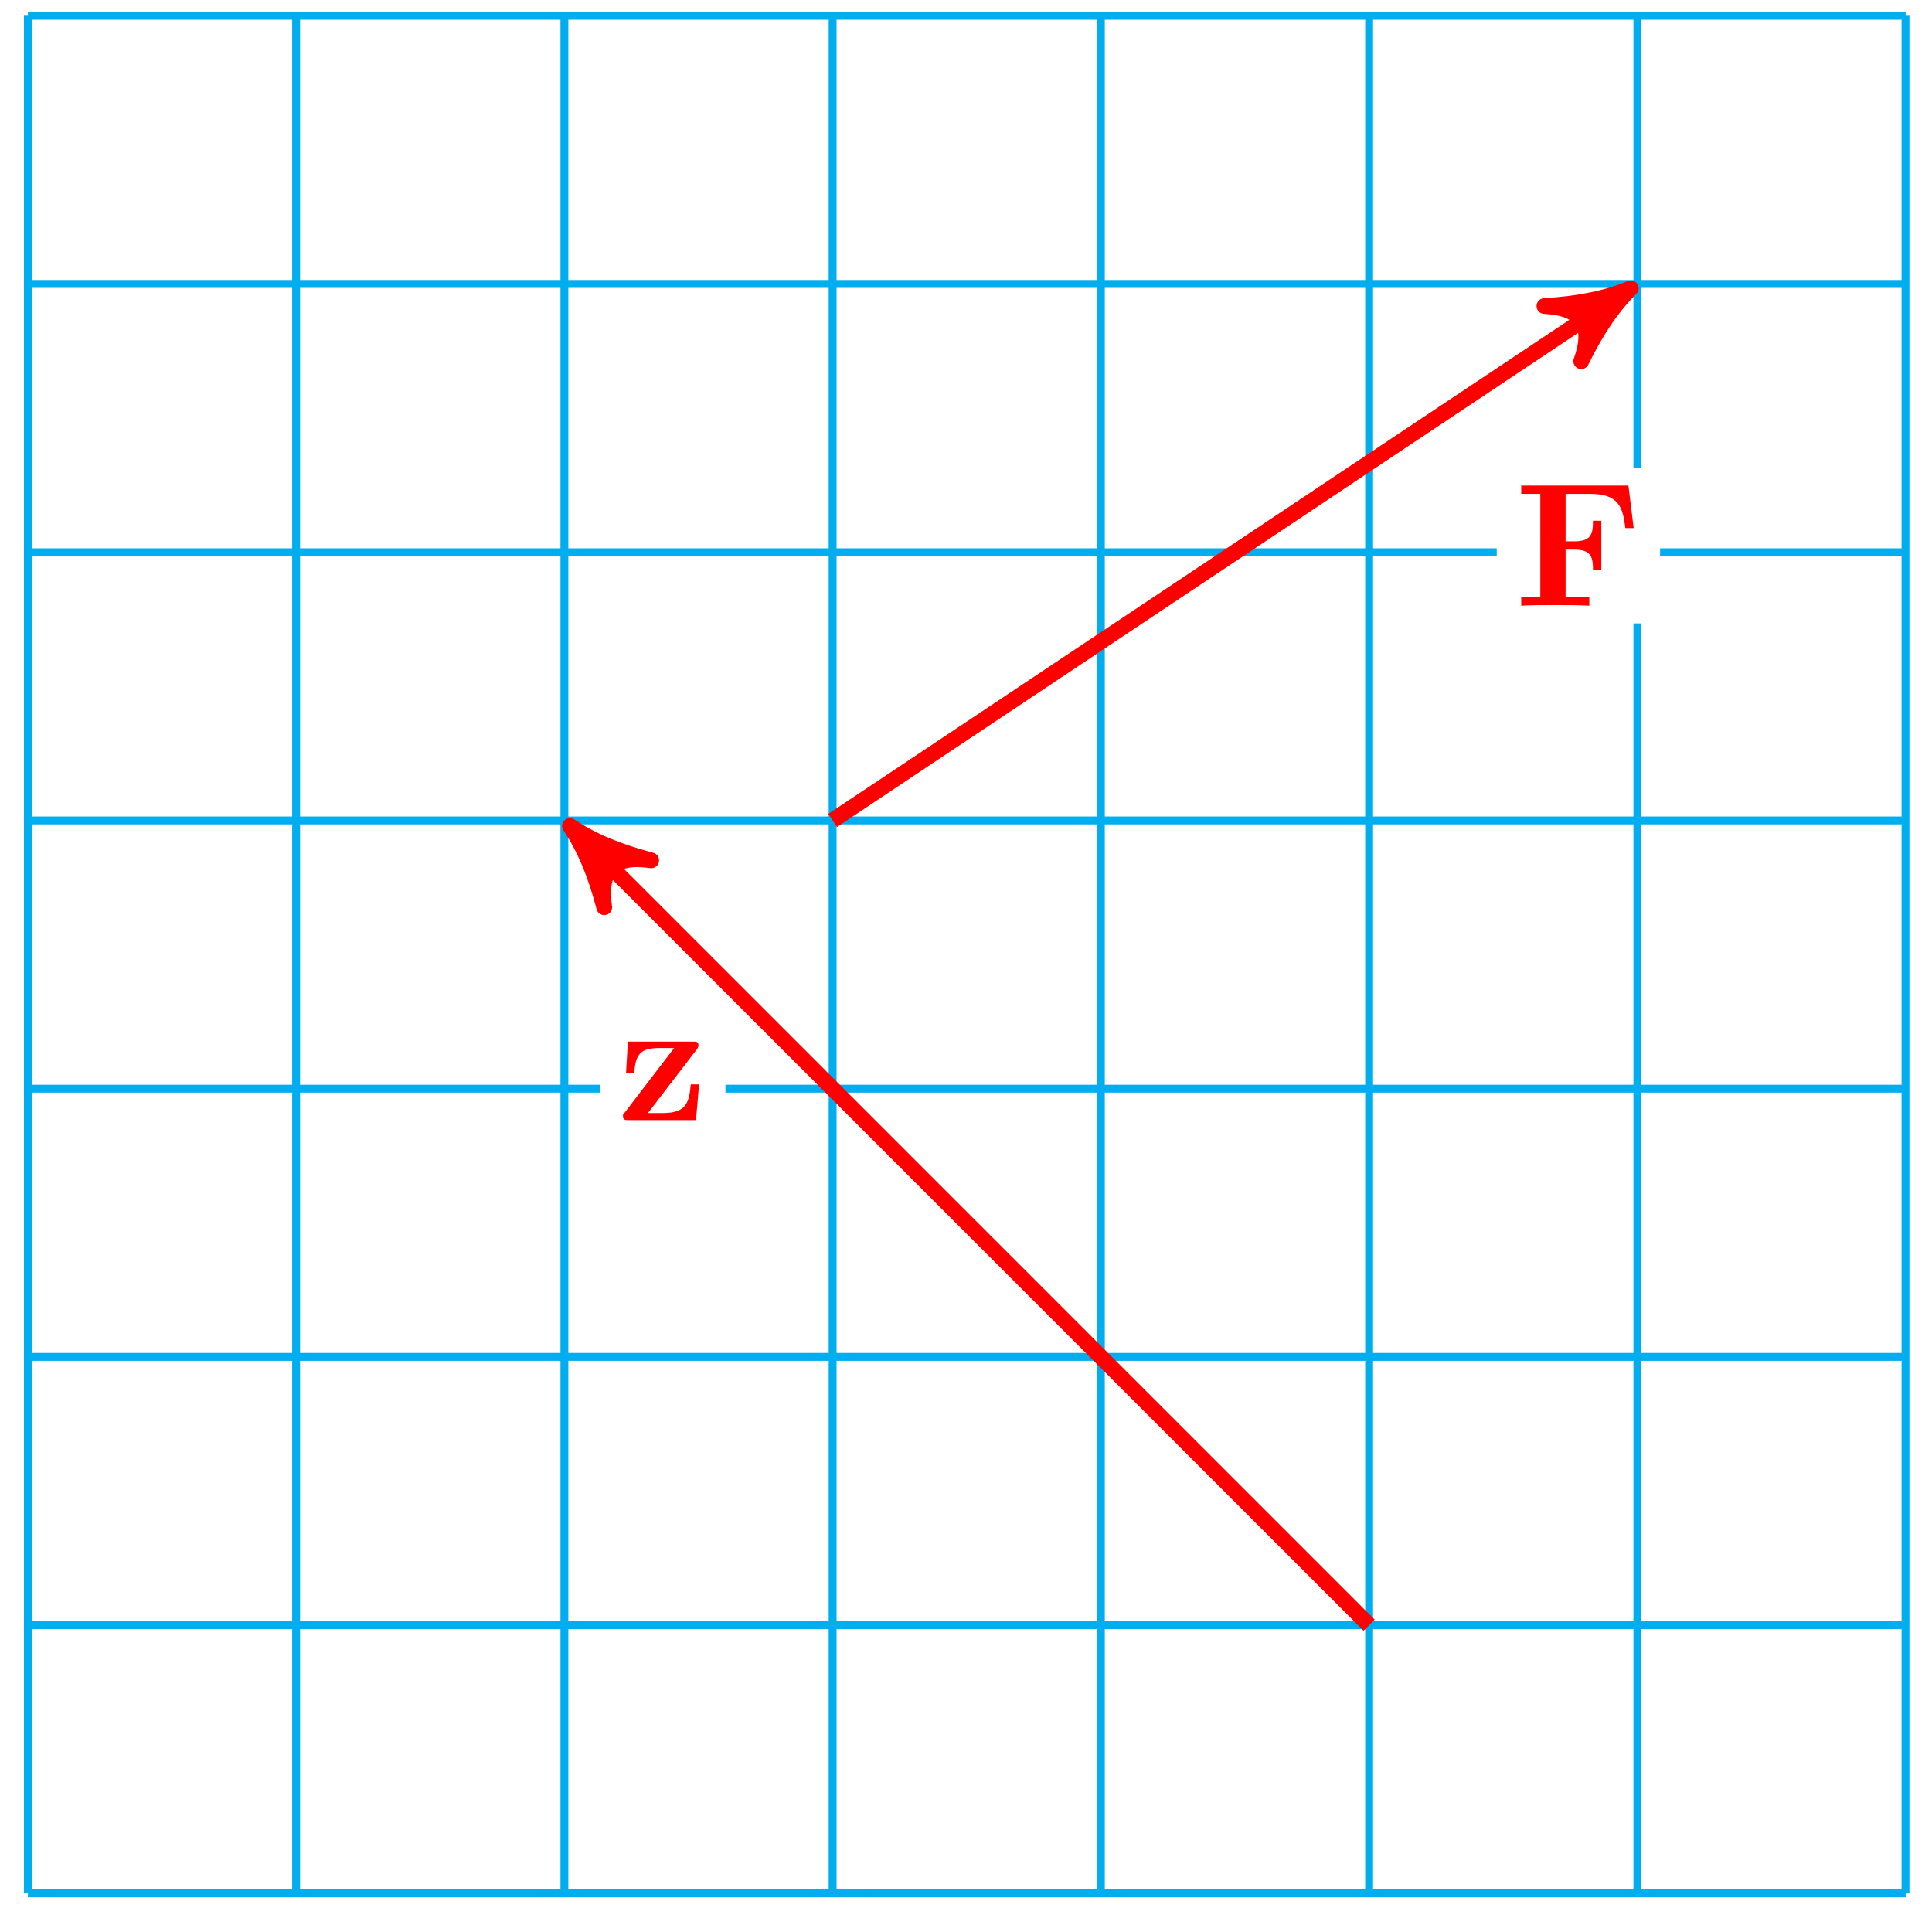
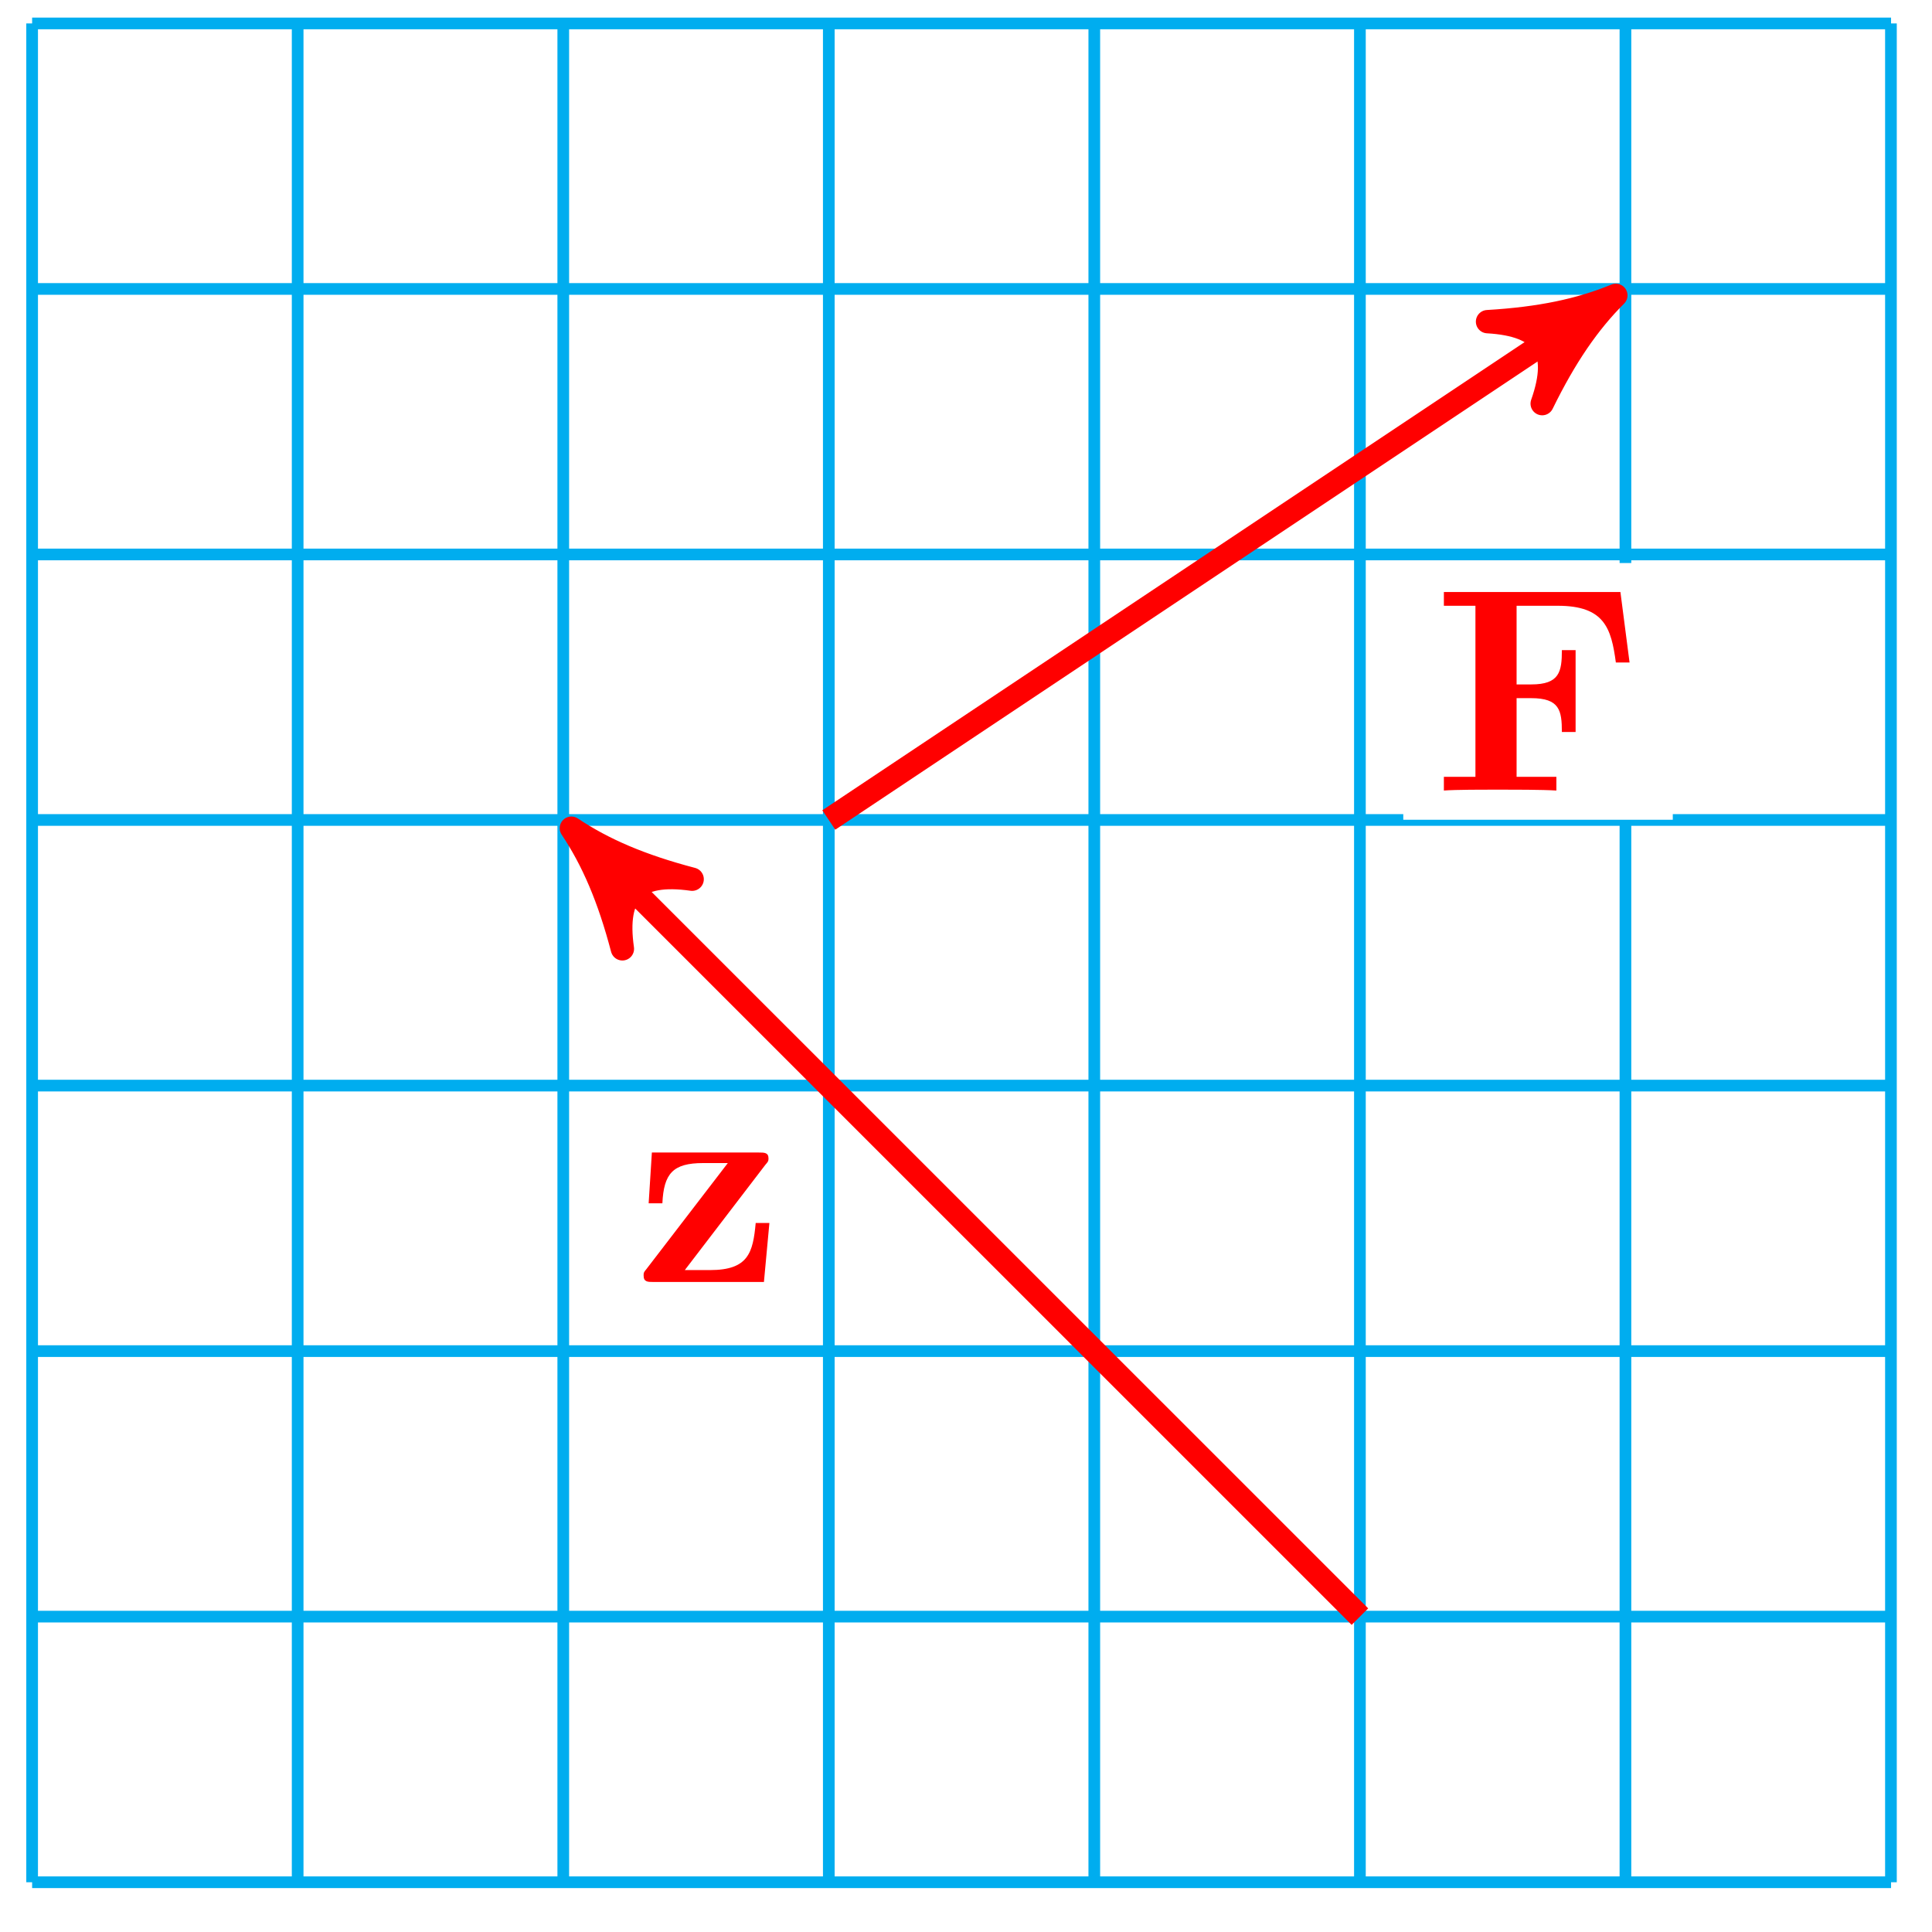
- <svg xmlns="http://www.w3.org/2000/svg" xmlns:xlink="http://www.w3.org/1999/xlink" width="98pt" height="98pt" viewBox="0 0 98 98" version="1.1">
+ <svg xmlns="http://www.w3.org/2000/svg" xmlns:xlink="http://www.w3.org/1999/xlink" width="66pt" height="66pt" viewBox="0 0 66 66" version="1.1">
  <defs>
    <g>
      <symbol overflow="visible" id="glyph0-0">
        <path style="stroke:none;" d="" />
      </symbol>
      <symbol overflow="visible" id="glyph0-1">
-         <path style="stroke:none;" d="M 6.047 -3.938 L 5.781 -6.094 L 0.344 -6.094 L 0.344 -5.672 L 1.312 -5.672 L 1.312 -0.422 L 0.344 -0.422 L 0.344 0 C 0.688 -0.031 1.594 -0.031 1.984 -0.031 C 2.438 -0.031 3.406 -0.031 3.797 0 L 3.797 -0.422 L 2.594 -0.422 L 2.594 -2.844 L 3.047 -2.844 C 3.906 -2.844 3.984 -2.453 3.984 -1.797 L 4.406 -1.797 L 4.406 -4.312 L 3.984 -4.312 C 3.984 -3.656 3.906 -3.266 3.047 -3.266 L 2.594 -3.266 L 2.594 -5.672 L 3.844 -5.672 C 5.297 -5.672 5.5 -4.984 5.625 -3.938 Z M 6.047 -3.938 " />
+         <path style="stroke:none;" d="M 6.734 -4.375 L 6.422 -6.781 L 0.391 -6.781 L 0.391 -6.312 L 1.469 -6.312 L 1.469 -0.469 L 0.391 -0.469 L 0.391 0 C 0.766 -0.031 1.781 -0.031 2.219 -0.031 C 2.703 -0.031 3.781 -0.031 4.234 0 L 4.234 -0.469 L 2.875 -0.469 L 2.875 -3.156 L 3.375 -3.156 C 4.344 -3.156 4.422 -2.734 4.422 -2 L 4.891 -2 L 4.891 -4.797 L 4.422 -4.797 C 4.422 -4.062 4.344 -3.625 3.375 -3.625 L 2.875 -3.625 L 2.875 -6.312 L 4.281 -6.312 C 5.875 -6.312 6.109 -5.547 6.266 -4.375 Z M 6.734 -4.375 " />
      </symbol>
      <symbol overflow="visible" id="glyph0-2">
-         <path style="stroke:none;" d="M 4.141 -1.812 L 3.719 -1.812 C 3.641 -0.906 3.5 -0.359 2.312 -0.359 L 1.547 -0.359 L 4.031 -3.594 C 4.094 -3.688 4.109 -3.719 4.109 -3.797 C 4.109 -3.984 3.984 -3.984 3.828 -3.984 L 0.531 -3.984 L 0.438 -2.406 L 0.859 -2.406 C 0.906 -3.344 1.188 -3.656 2.109 -3.656 L 2.875 -3.656 L 0.375 -0.391 C 0.281 -0.297 0.281 -0.281 0.281 -0.203 C 0.281 0 0.406 0 0.578 0 L 3.984 0 Z M 4.141 -1.812 " />
+         <path style="stroke:none;" d="M 4.609 -2.016 L 4.141 -2.016 C 4.047 -1 3.891 -0.406 2.578 -0.406 L 1.719 -0.406 L 4.469 -4 C 4.562 -4.109 4.578 -4.125 4.578 -4.219 C 4.578 -4.422 4.438 -4.422 4.25 -4.422 L 0.594 -4.422 L 0.484 -2.688 L 0.953 -2.688 C 1 -3.703 1.312 -4.062 2.344 -4.062 L 3.188 -4.062 L 0.406 -0.438 C 0.312 -0.328 0.312 -0.312 0.312 -0.219 C 0.312 0 0.453 0 0.641 0 L 4.422 0 Z M 4.609 -2.016 " />
      </symbol>
    </g>
  </defs>
  <g id="surface1">
-     <path style="fill:none;stroke-width:0.399;stroke-linecap:butt;stroke-linejoin:miter;stroke:rgb(0%,67.839%,93.729%);stroke-opacity:1;stroke-miterlimit:10;" d="M 0.001 -0.001 L 95.246 -0.001 M 0.001 13.604 L 95.246 13.604 M 0.001 27.214 L 95.246 27.214 M 0.001 40.819 L 95.246 40.819 M 0.001 54.425 L 95.246 54.425 M 0.001 68.03 L 95.246 68.03 M 0.001 81.64 L 95.246 81.64 M 0.001 95.241 L 95.246 95.241 M 0.001 -0.001 L 0.001 95.245 M 13.606 -0.001 L 13.606 95.245 M 27.214 -0.001 L 27.214 95.245 M 40.819 -0.001 L 40.819 95.245 M 54.424 -0.001 L 54.424 95.245 M 68.032 -0.001 L 68.032 95.245 M 81.637 -0.001 L 81.637 95.245 M 95.238 -0.001 L 95.238 95.245 " transform="matrix(1.00005,0,0,-1,1.413321,96.042)" />
-     <path style="fill:none;stroke-width:0.797;stroke-linecap:butt;stroke-linejoin:miter;stroke:rgb(100%,0%,0%);stroke-opacity:1;stroke-miterlimit:10;" d="M 40.819 54.425 L 80.442 80.843 " transform="matrix(1.00005,0,0,-1,1.413321,96.042)" />
-     <path style="fill-rule:nonzero;fill:rgb(100%,0%,0%);fill-opacity:1;stroke-width:0.797;stroke-linecap:butt;stroke-linejoin:round;stroke:rgb(100%,0%,0%);stroke-opacity:1;stroke-miterlimit:10;" d="M 1.036 0.001 C -0.261 0.26 -1.553 0.778 -3.109 1.684 C -1.554 0.516 -1.553 -0.517 -3.109 -1.682 C -1.552 -0.776 -0.259 -0.258 1.036 0.001 Z M 1.036 0.001 " transform="matrix(0.832062,-0.55466,-0.554688,-0.83202,81.86102,15.20017)" />
-     <path style=" stroke:none;fill-rule:nonzero;fill:rgb(100%,100%,100%);fill-opacity:1;" d="M 84.207 23.73 L 75.922 23.73 L 75.922 31.621 L 84.207 31.621 Z M 84.207 23.73 " />
+     <path style="fill:none;stroke-width:0.399;stroke-linecap:butt;stroke-linejoin:miter;stroke:rgb(0%,67.839%,93.729%);stroke-opacity:1;stroke-miterlimit:10;" d="M 0.001 -0.001 L 63.499 -0.001 M 0.001 9.073 L 63.499 9.073 M 0.001 18.143 L 63.499 18.143 M 0.001 27.213 L 63.499 27.213 M 0.001 36.287 L 63.499 36.287 M 0.001 45.357 L 63.499 45.357 M 0.001 54.427 L 63.499 54.427 M 0.001 63.497 L 63.499 63.497 M 0.001 -0.001 L 0.001 63.497 M 9.071 -0.001 L 9.071 63.497 M 18.144 -0.001 L 18.144 63.497 M 27.214 -0.001 L 27.214 63.497 M 36.283 -0.001 L 36.283 63.497 M 45.356 -0.001 L 45.356 63.497 M 54.426 -0.001 L 54.426 63.497 M 63.495 -0.001 L 63.495 63.497 " transform="matrix(1.00009,0,0,-1.00003,1.096479,64.29948)" />
+     <path style="fill:none;stroke-width:0.797;stroke-linecap:butt;stroke-linejoin:miter;stroke:rgb(100%,0%,0%);stroke-opacity:1;stroke-miterlimit:10;" d="M 27.214 36.287 L 53.235 53.634 " transform="matrix(1.00009,0,0,-1.00003,1.096479,64.29948)" />
+     <path style="fill-rule:nonzero;fill:rgb(100%,0%,0%);fill-opacity:1;stroke-width:0.797;stroke-linecap:butt;stroke-linejoin:round;stroke:rgb(100%,0%,0%);stroke-opacity:1;stroke-miterlimit:10;" d="M 1.038 0 C -0.259 0.259 -1.553 0.775 -3.107 1.684 C -1.556 0.518 -1.557 -0.519 -3.107 -1.682 C -1.556 -0.778 -0.257 -0.259 1.038 0 Z M 1.038 0 " transform="matrix(0.832095,-0.554687,-0.55472,-0.832045,54.33565,10.66594)" />
+     <path style=" stroke:none;fill-rule:nonzero;fill:rgb(100%,100%,100%);fill-opacity:1;" d="M 47.938 28.004 L 57.145 28.004 L 57.145 19.234 L 47.938 19.234 Z M 47.938 28.004 " />
    <g style="fill:rgb(100%,0%,0%);fill-opacity:1;">
-       <use xlink:href="#glyph0-1" x="76.82" y="30.724" />
+       <use xlink:href="#glyph0-1" x="48.934" y="27.006" />
    </g>
-     <path style="fill:none;stroke-width:0.797;stroke-linecap:butt;stroke-linejoin:miter;stroke:rgb(100%,0%,0%);stroke-opacity:1;stroke-miterlimit:10;" d="M 68.032 13.604 L 28.23 53.409 " transform="matrix(1.00005,0,0,-1,1.413321,96.042)" />
-     <path style="fill-rule:nonzero;fill:rgb(100%,0%,0%);fill-opacity:1;stroke-width:0.797;stroke-linecap:butt;stroke-linejoin:round;stroke:rgb(100%,0%,0%);stroke-opacity:1;stroke-miterlimit:10;" d="M 1.037 -0.001 C -0.262 0.259 -1.554 0.778 -3.107 1.684 C -1.554 0.519 -1.554 -0.52 -3.109 -1.683 C -1.554 -0.78 -0.259 -0.258 1.037 -0.001 Z M 1.037 -0.001 " transform="matrix(-0.707135,-0.7071,-0.707135,0.7071,29.64262,42.63183)" />
-     <path style=" stroke:none;fill-rule:nonzero;fill:rgb(100%,100%,100%);fill-opacity:1;" d="M 36.797 51.938 L 30.422 51.938 L 30.422 57.715 L 36.797 57.715 Z M 36.797 51.938 " />
+     <path style="fill:none;stroke-width:0.797;stroke-linecap:butt;stroke-linejoin:miter;stroke:rgb(100%,0%,0%);stroke-opacity:1;stroke-miterlimit:10;" d="M 45.356 9.073 L 19.156 35.271 " transform="matrix(1.00009,0,0,-1.00003,1.096479,64.29948)" />
+     <path style="fill-rule:nonzero;fill:rgb(100%,0%,0%);fill-opacity:1;stroke-width:0.797;stroke-linecap:butt;stroke-linejoin:round;stroke:rgb(100%,0%,0%);stroke-opacity:1;stroke-miterlimit:10;" d="M 1.039 0 C -0.26 0.26 -1.555 0.776 -3.107 1.682 C -1.555 0.517 -1.555 -0.516 -3.11 -1.685 C -1.555 -0.776 -0.26 -0.259 1.039 0 Z M 1.039 0 " transform="matrix(-0.707164,-0.707121,-0.707164,0.707121,20.25411,29.02724)" />
+     <path style=" stroke:none;fill-rule:nonzero;fill:rgb(100%,100%,100%);fill-opacity:1;" d="M 20.68 44.789 L 27.762 44.789 L 27.762 38.375 L 20.68 38.375 Z M 20.68 44.789 " />
    <g style="fill:rgb(100%,0%,0%);fill-opacity:1;">
-       <use xlink:href="#glyph0-2" x="31.319" y="56.817" />
+       <use xlink:href="#glyph0-2" x="21.675" y="43.794" />
    </g>
  </g>
</svg>
